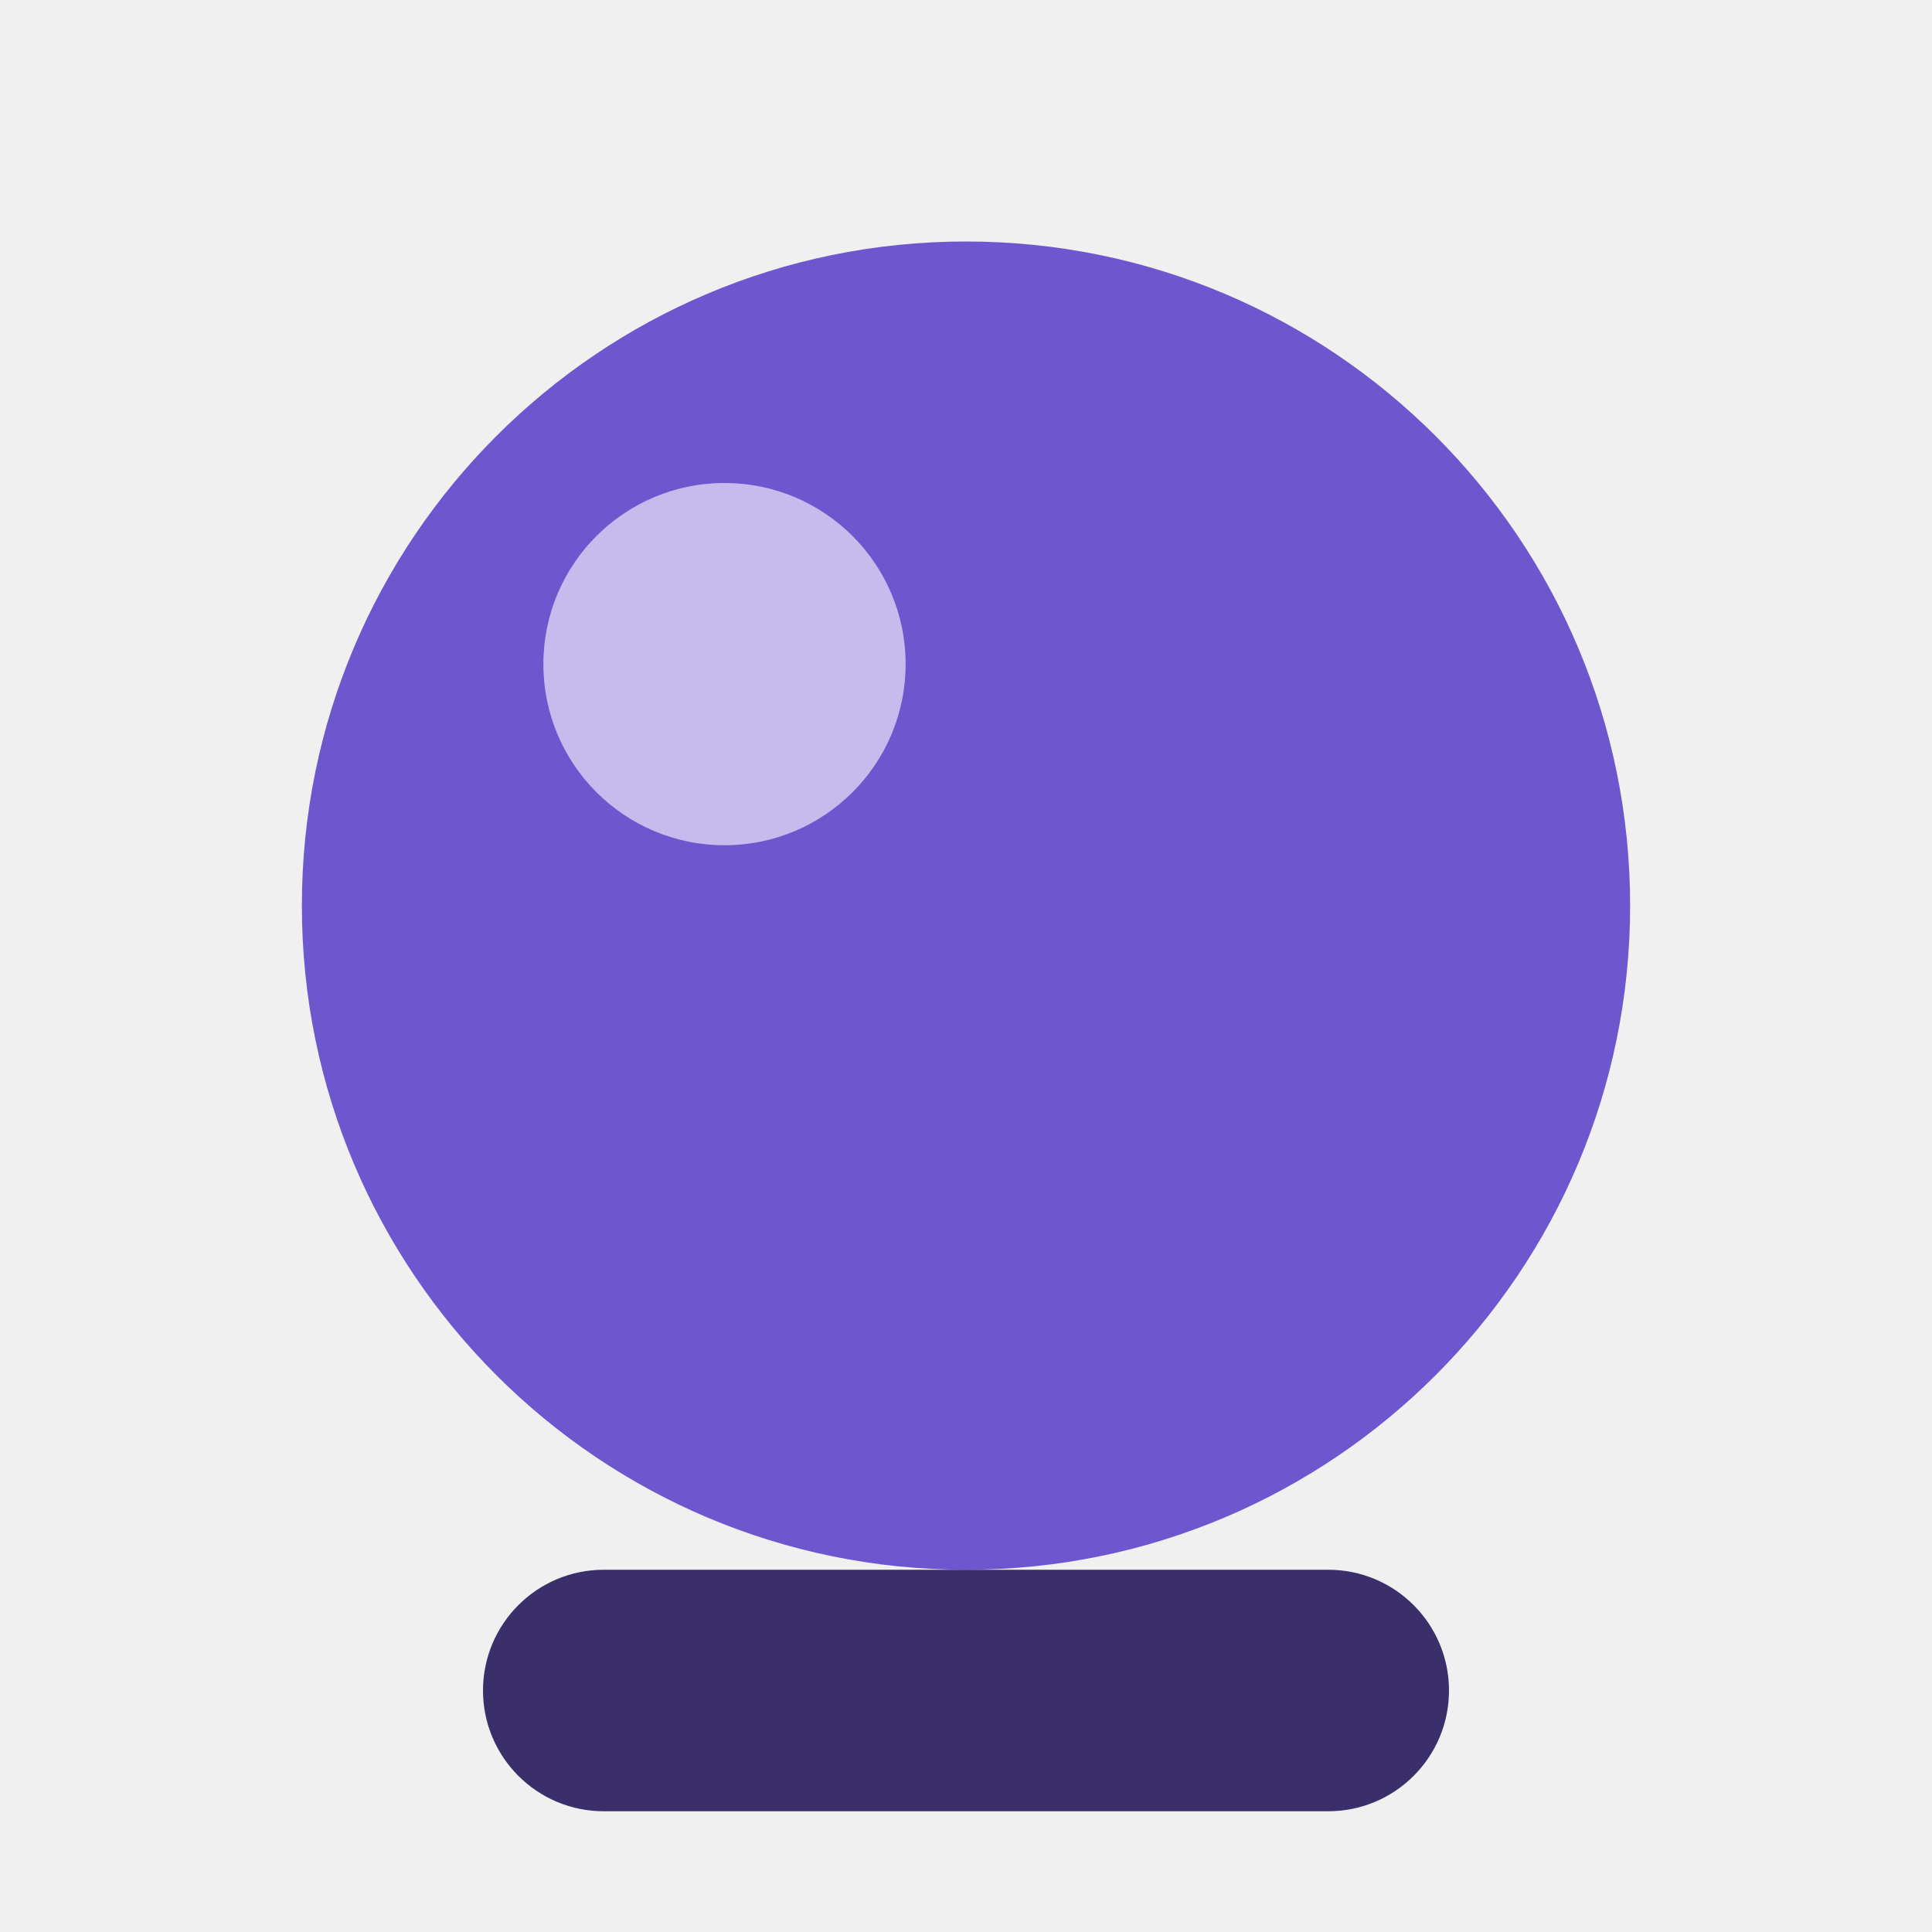
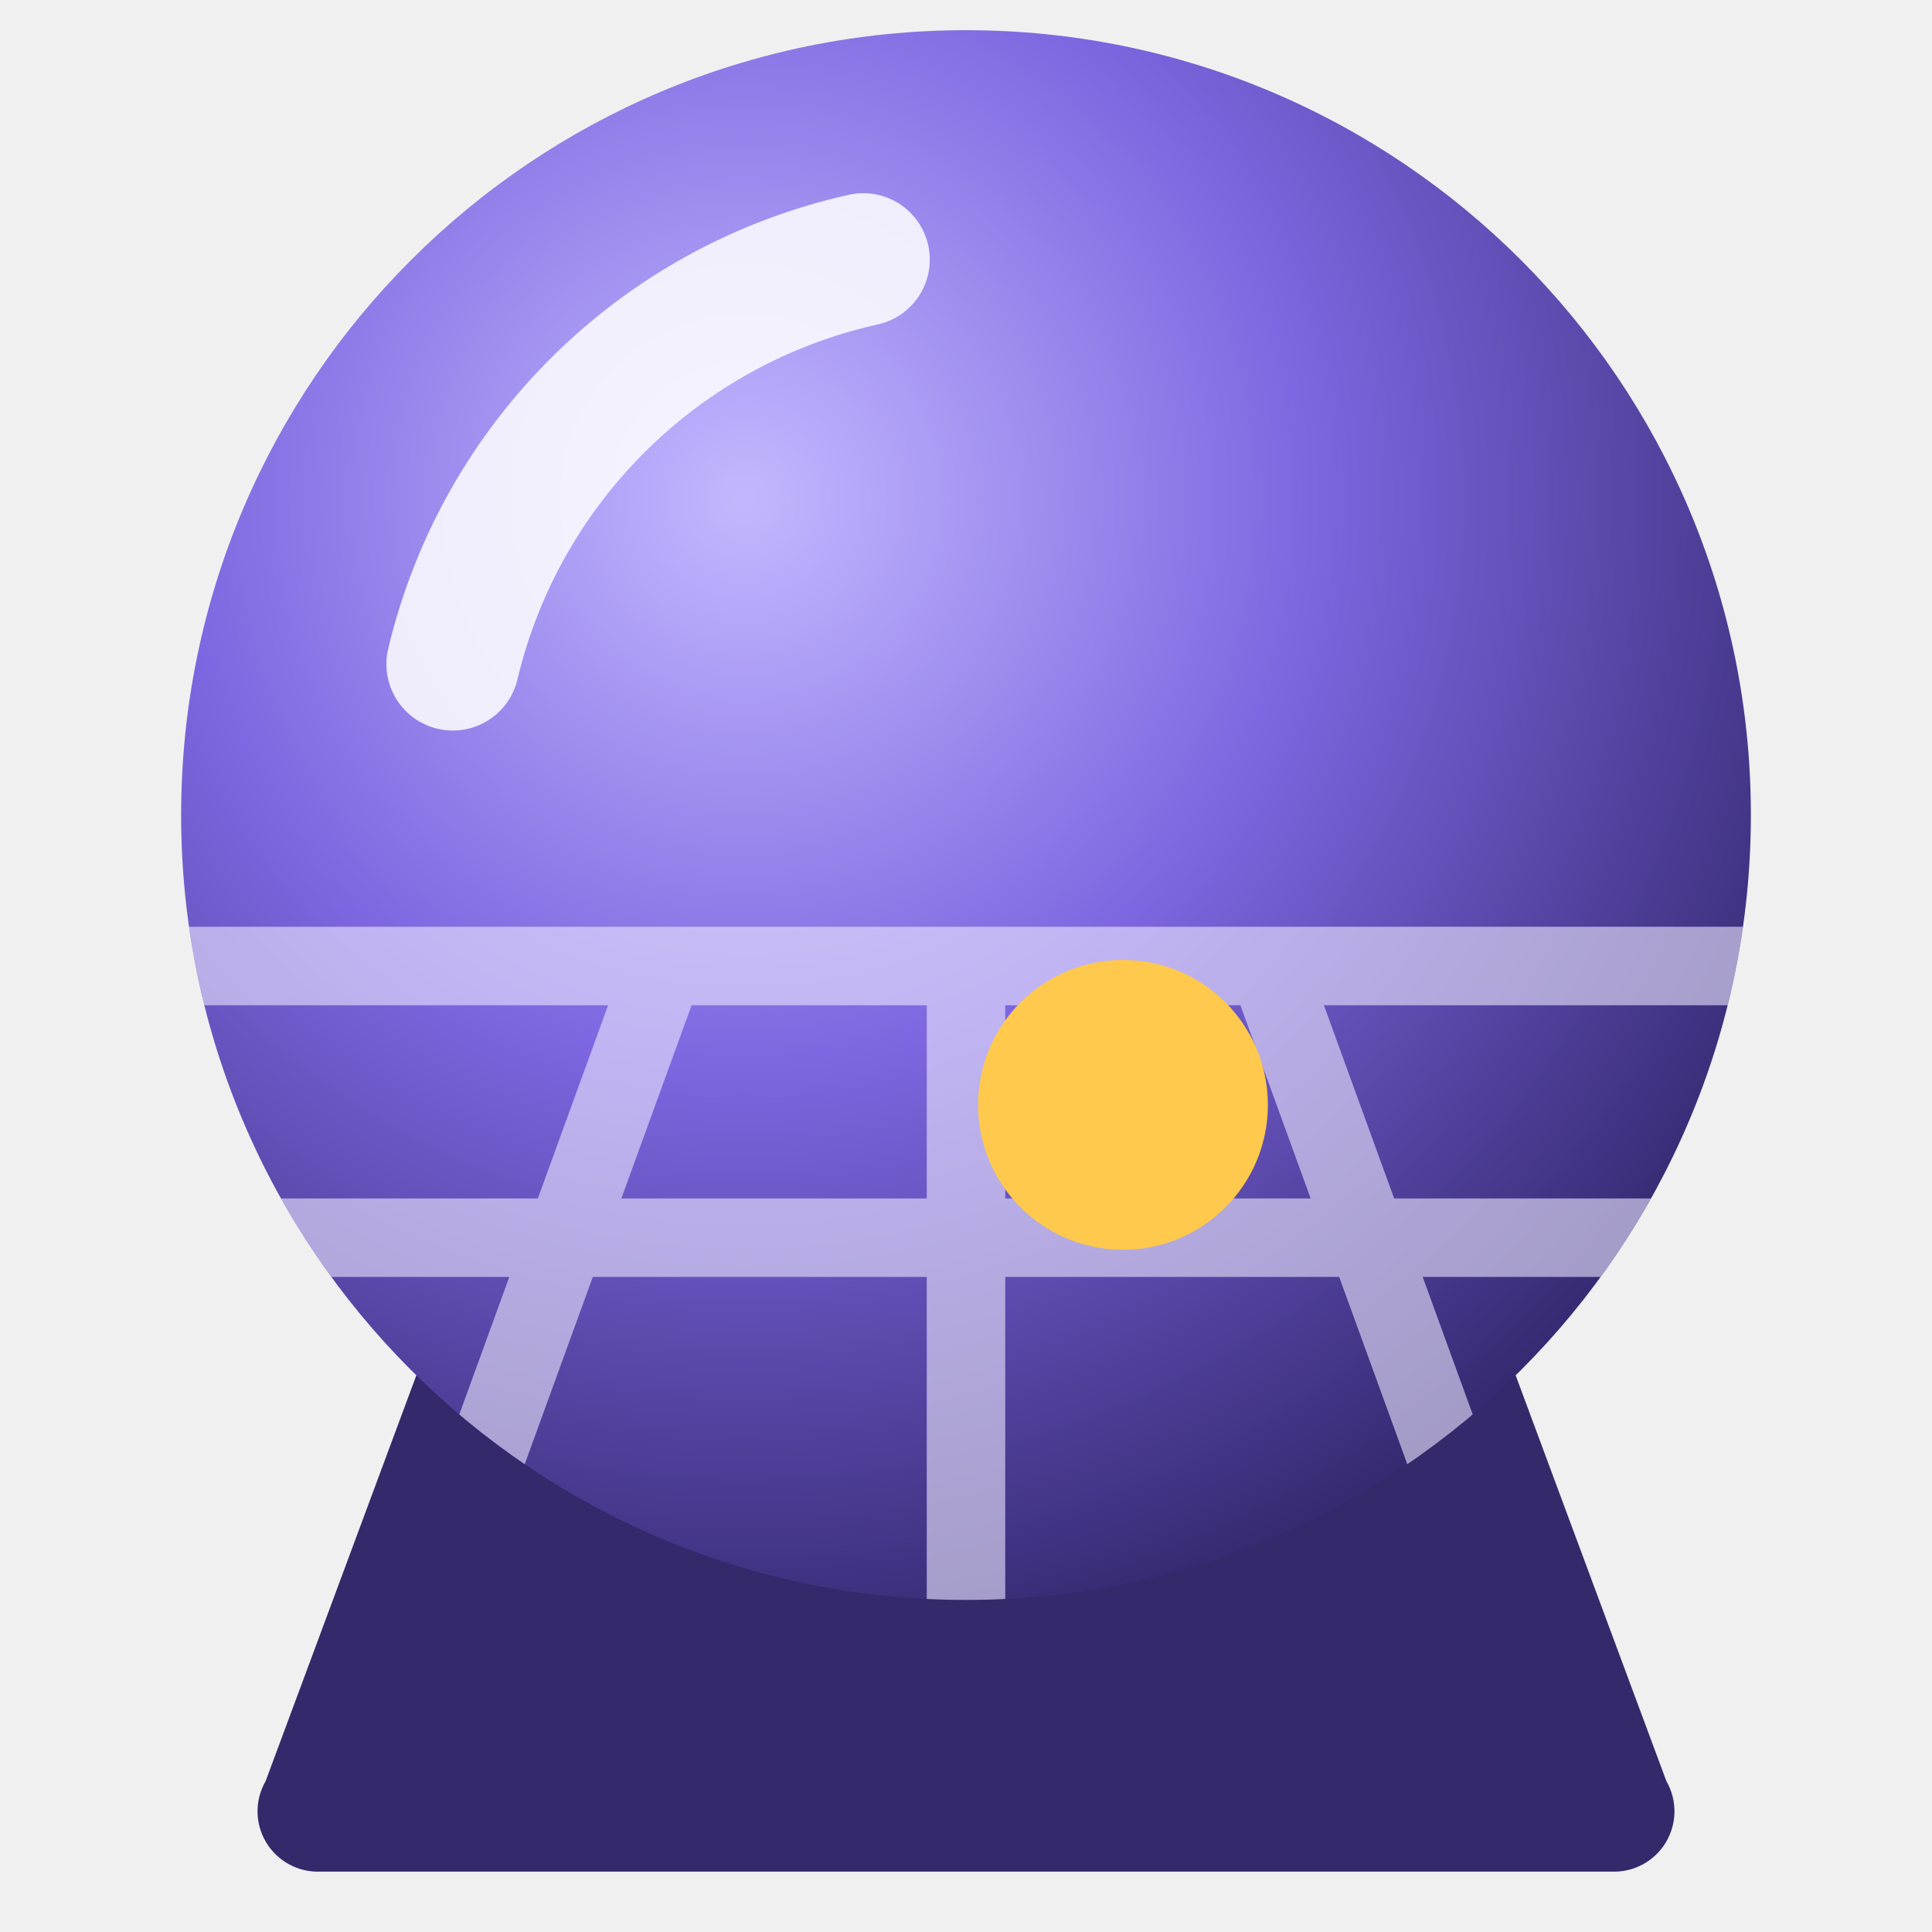
<svg xmlns="http://www.w3.org/2000/svg" viewBox="0 0 32 32">
-   <circle cx="16" cy="15" r="11" fill="#6e56cf" />
-   <circle cx="12" cy="11" r="3" fill="#fff" opacity=".6" />
-   <rect x="8" y="26" width="16" height="4" rx="2" fill="#3a2f6b" />
+   <defs>
+     <radialGradient id="o" cx="0.36" cy="0.3" r="0.8">
+       <stop offset="0" stop-color="#c3b8ff" />
+       <stop offset="0.45" stop-color="#7d66e0" />
+       <stop offset="1" stop-color="#2a2060" />
+     </radialGradient>
+     <clipPath id="c">
+       <circle cx="16" cy="13.5" r="13" />
+     </clipPath>
+   </defs>
+   <path d="M7 22.5c3 1.2 15 1.2 18 0l2.6 7a1 1 0 0 1-.9 1.5H5.3a1 1 0 0 1-.9-1.5z" fill="#33296b" />
+   <circle cx="16" cy="13.5" r="13" fill="url(#o)" />
+   <g clip-path="url(#c)" fill="none" stroke="#ece7ff" stroke-width="1.3" opacity="0.6">
+     <path d="M2 16h28M2 20.5h28M16 16v11M11 16l-4 11M21 16l4 11" />
+   </g>
+   <circle cx="18.6" cy="18.3" r="2.4" fill="#ffc94d" />
+   <path d="M7.5 11a9 9 0 0 1 6.8-6.7" fill="none" stroke="#fff" stroke-opacity="0.85" stroke-width="2.2" stroke-linecap="round" />
</svg>
